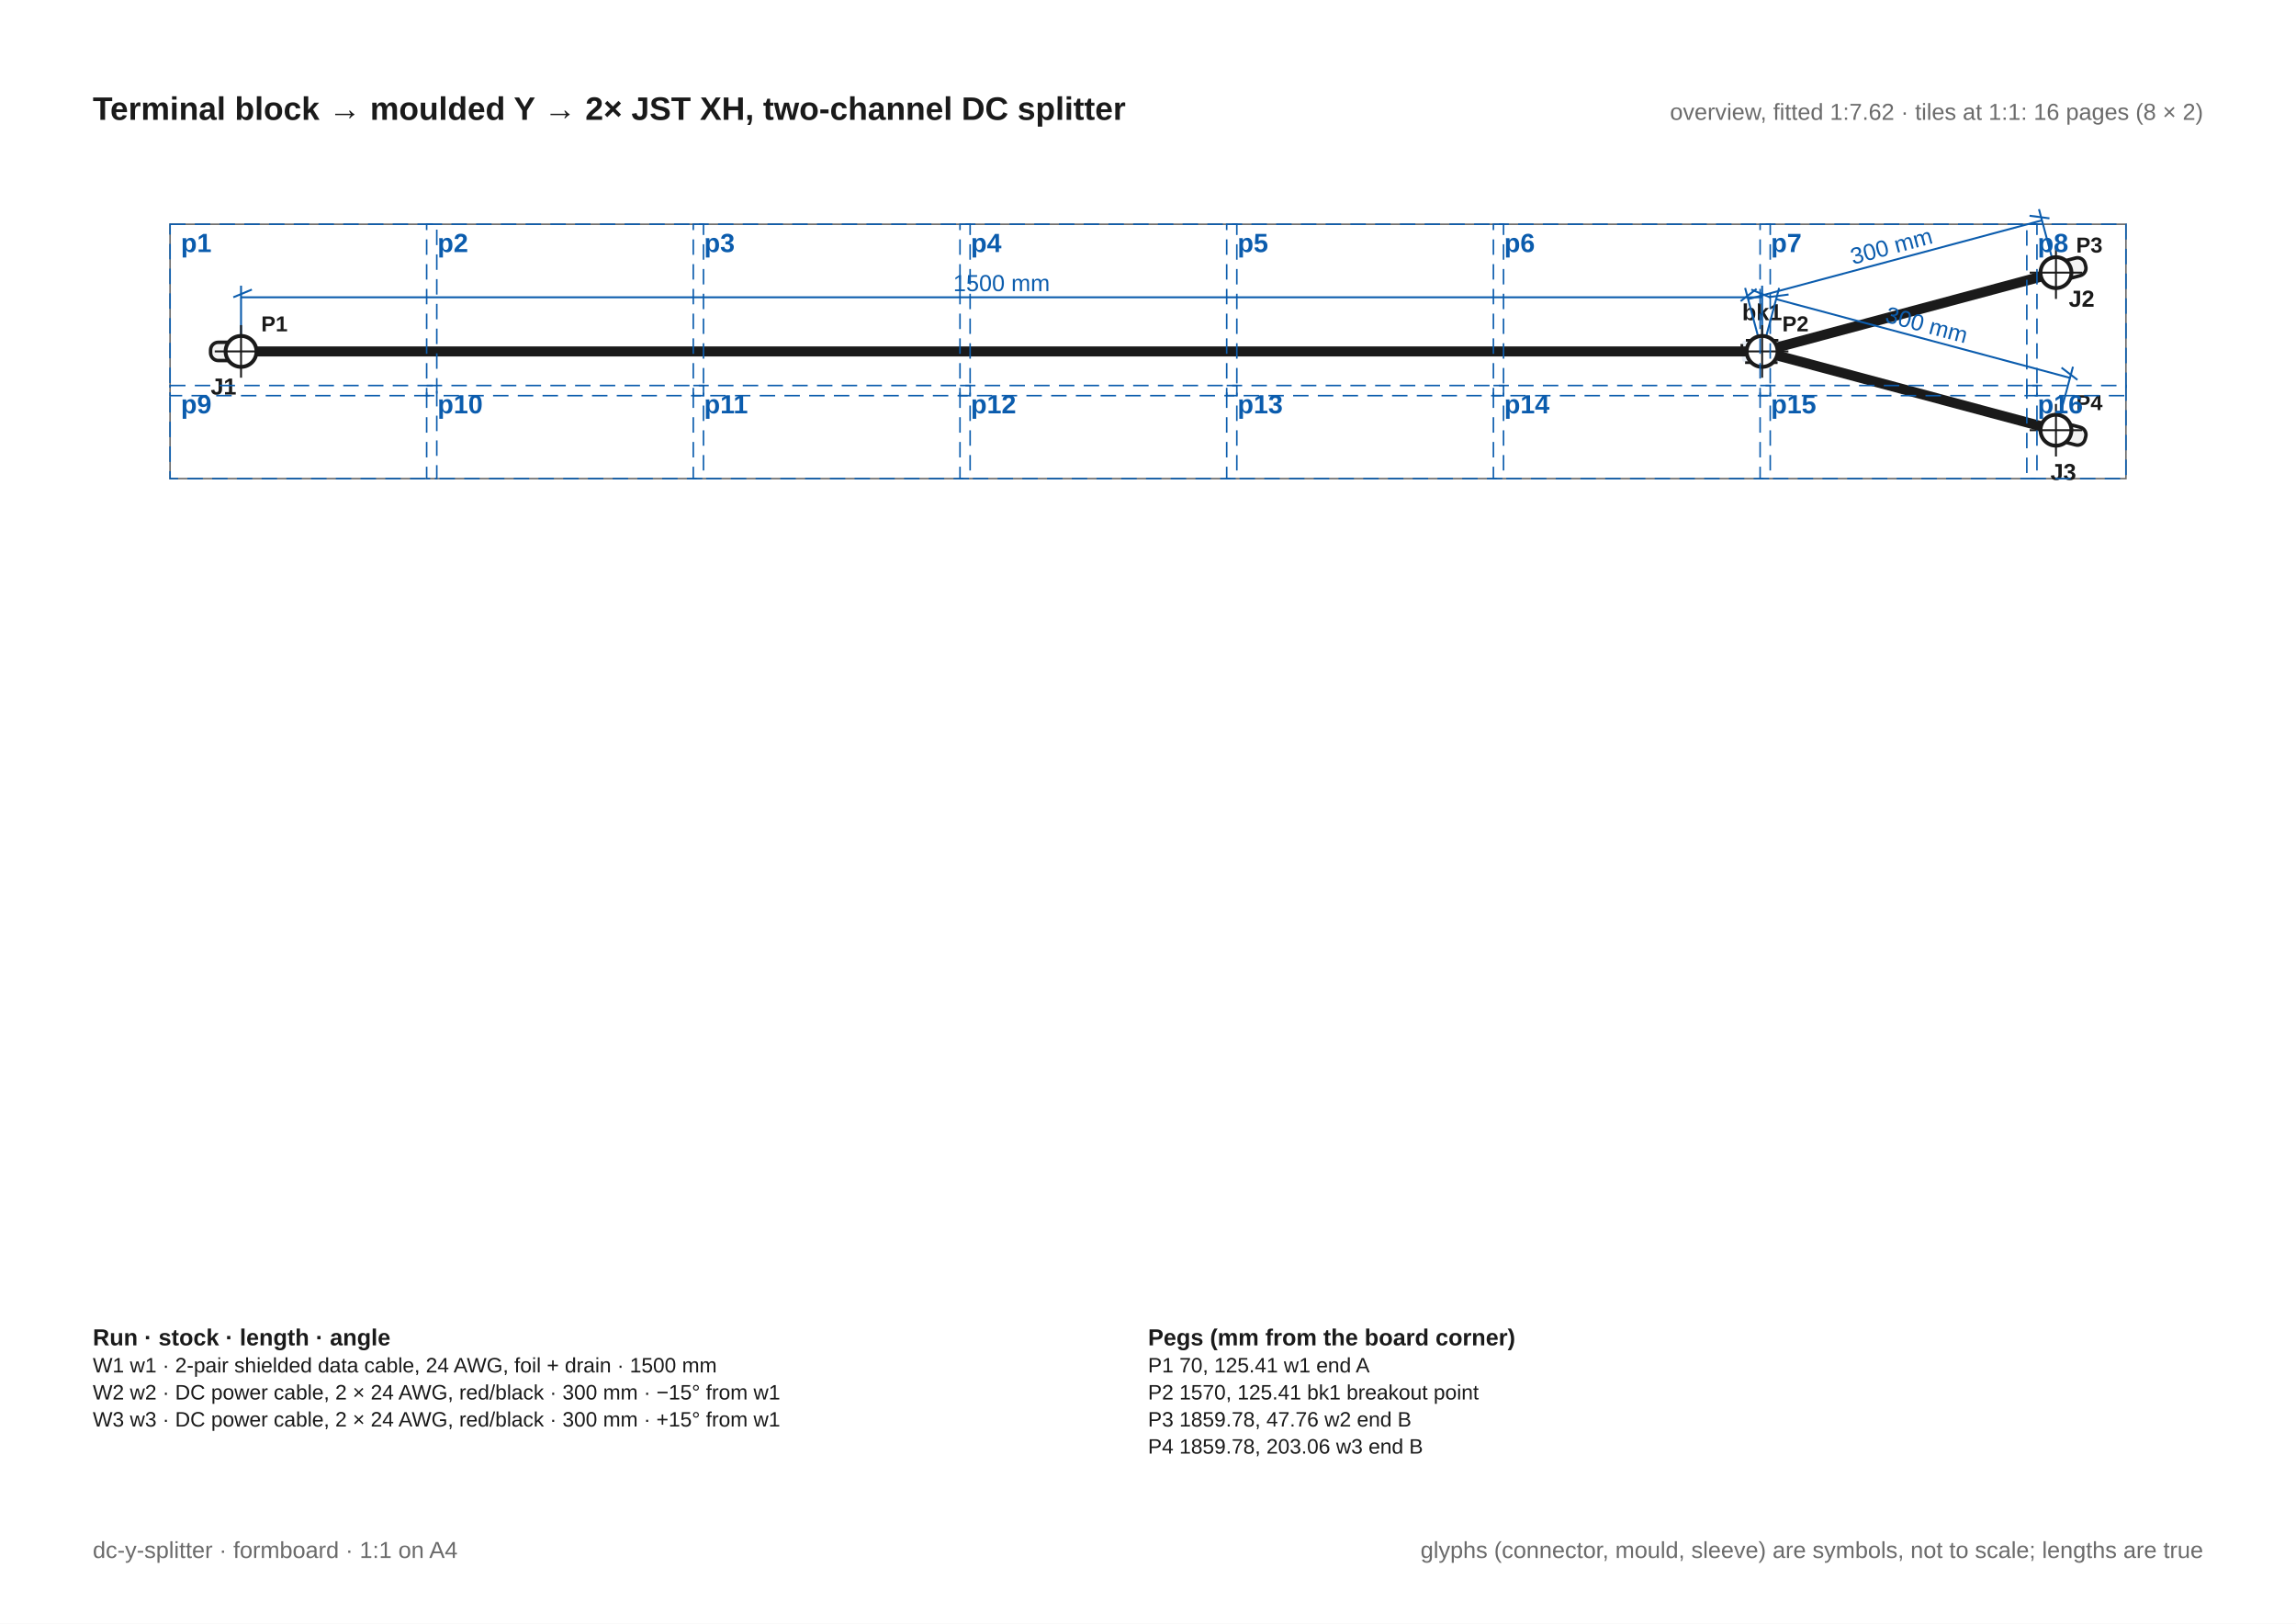
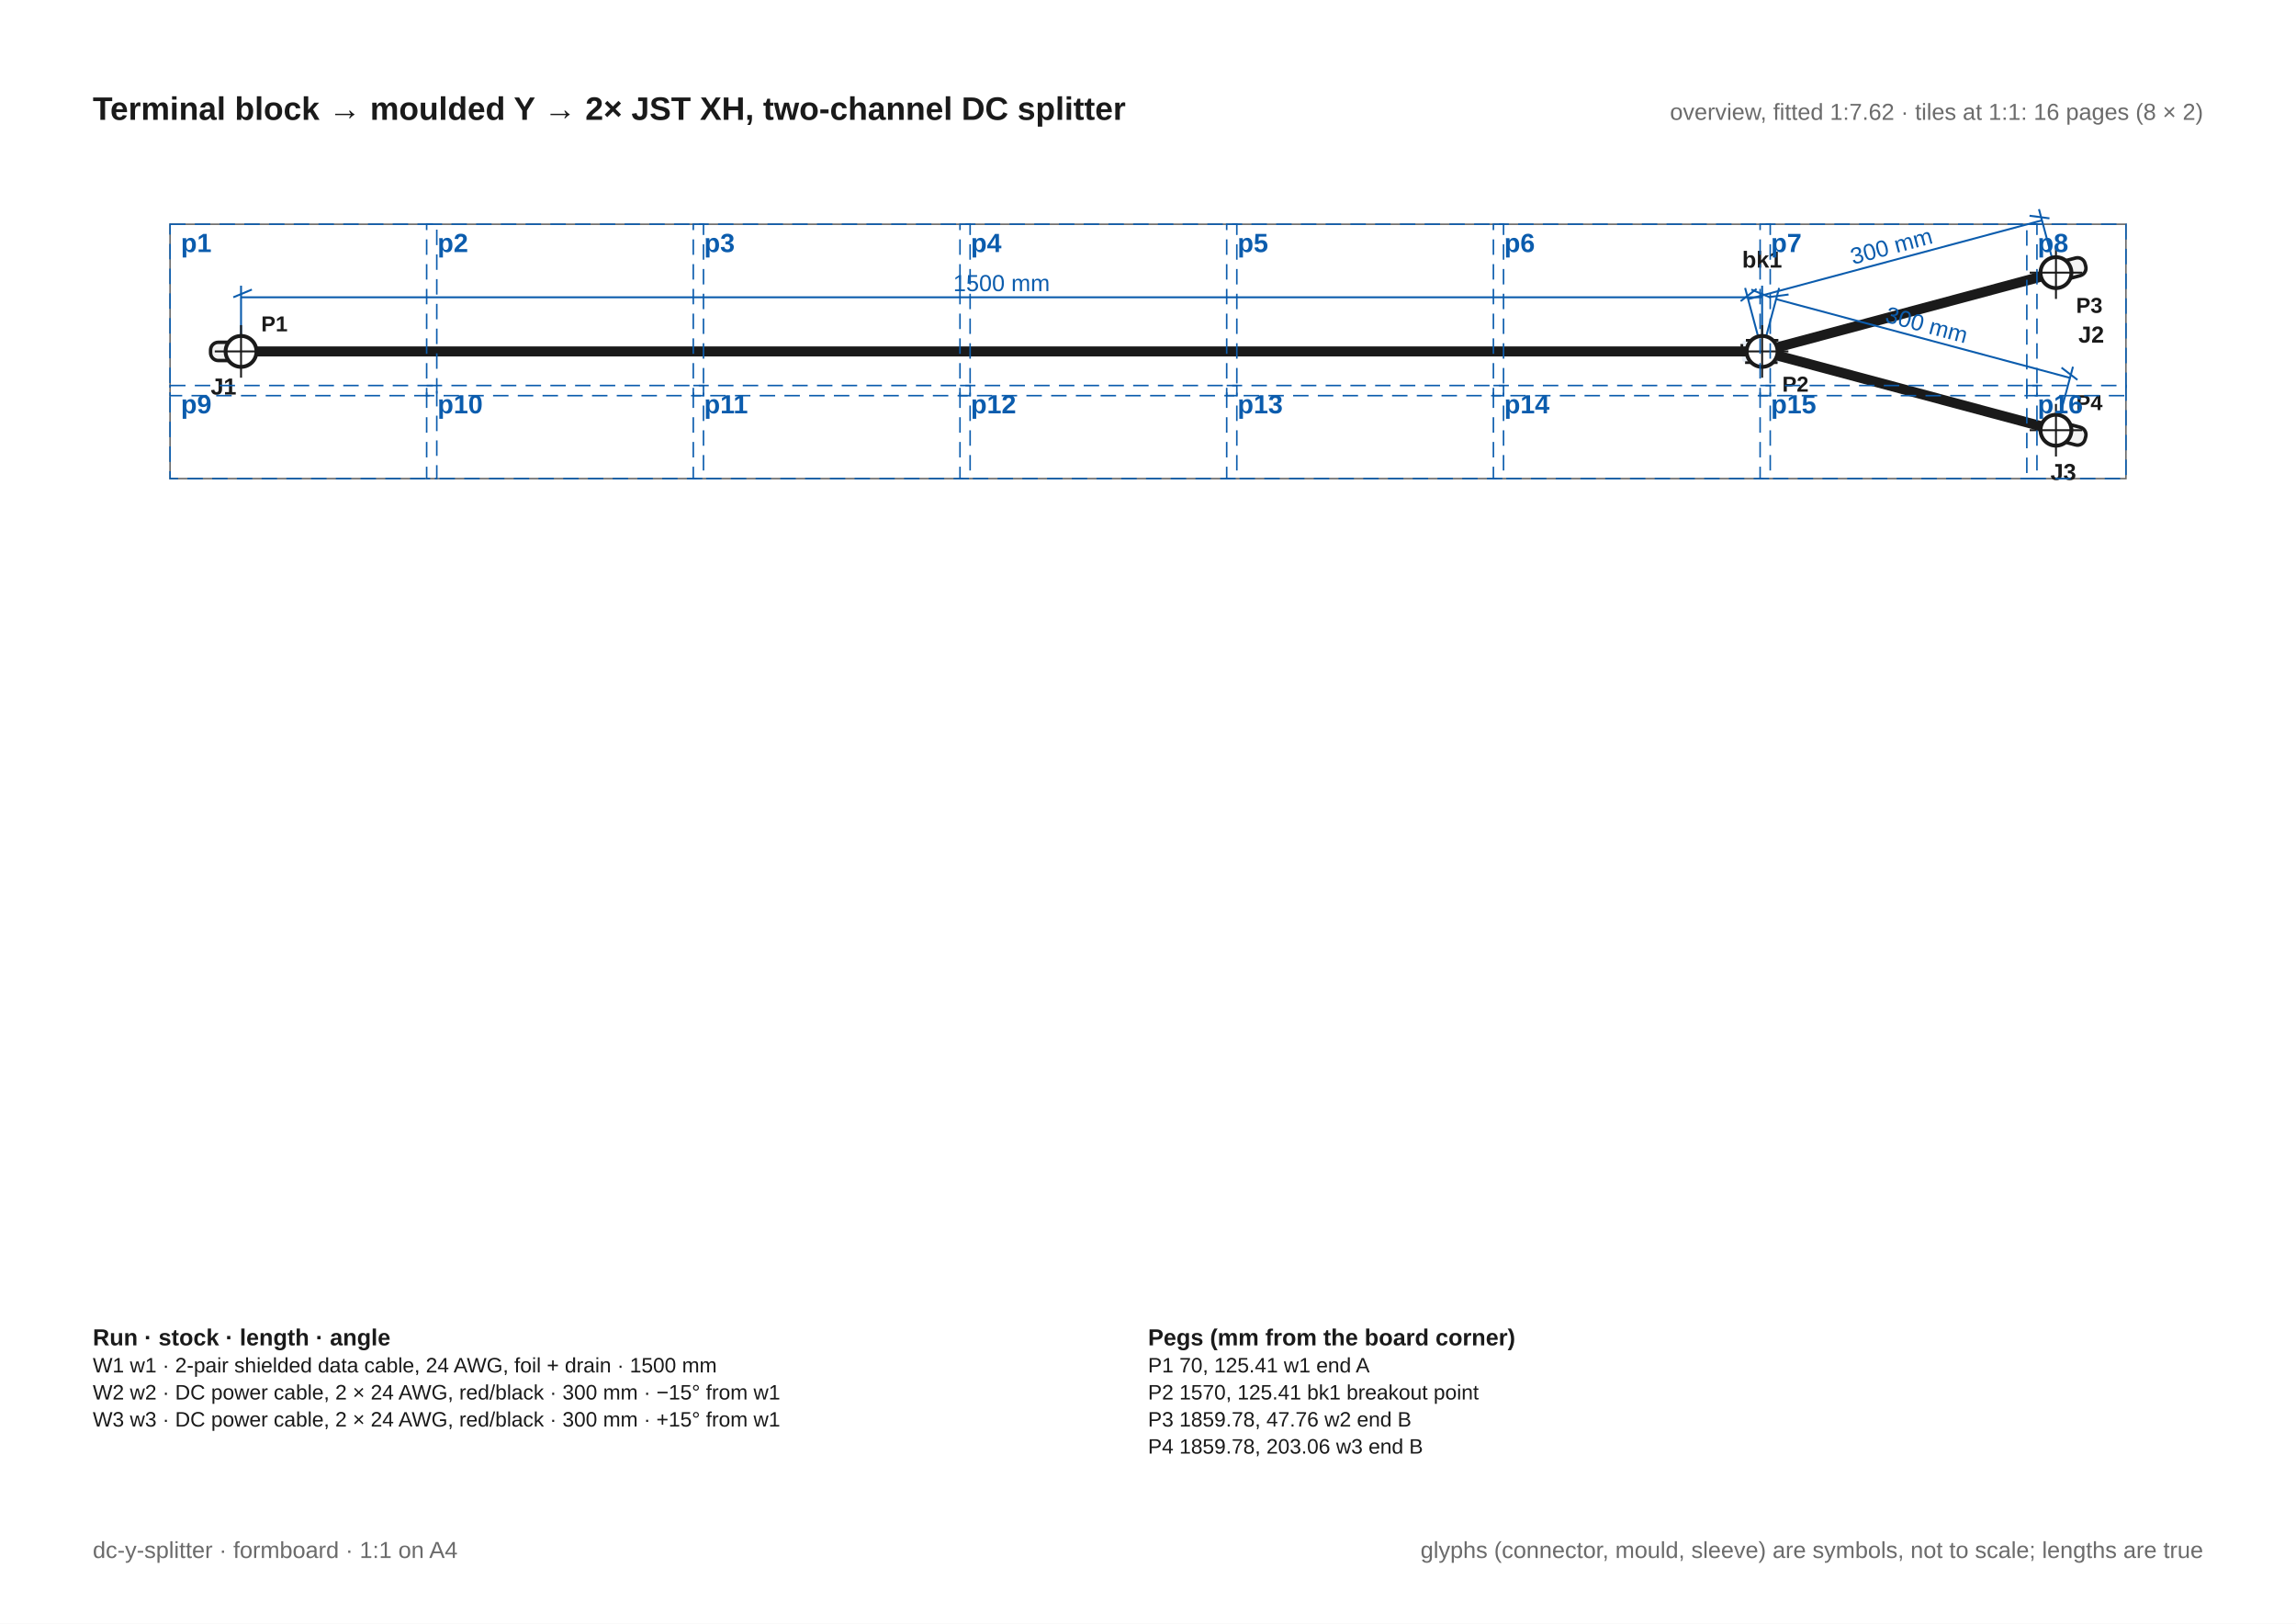
<svg xmlns="http://www.w3.org/2000/svg" viewBox="0 0 297 210" width="297mm" height="210mm" data-formboard="overview" data-page="0" data-pages="16" font-family="'CS Sans', 'Liberation Sans', Helvetica, Arial, sans-serif">
  <rect width="297" height="210" fill="#ffffff" />
  <text x="12" y="15.5" font-size="4.2" fill="#1a1a1a" font-weight="bold">Terminal block → moulded Y → 2× JST XH, two-channel DC splitter</text>
  <text x="285" y="15.5" font-size="3" text-anchor="end" fill="#6b6b6b">overview, fitted 1:7.62 · tiles at 1:1: 16 pages (8 × 2)</text>
  <rect x="22" y="29" width="253" height="32.9" fill="none" stroke="#6b6b6b" stroke-width="0.2" />
  <g data-mould="bk1" transform="translate(227.94 45.45) rotate(0)">
    <rect x="-2.62" y="-1.44" width="5.25" height="2.89" rx="0.52" fill="#e8eef5" stroke="#1a1a1a" stroke-width="0.35" stroke-dasharray="1.6 1" />
  </g>
-   <text x="227.94" y="41.41" font-size="3" fill="#1a1a1a" text-anchor="middle" font-weight="bold">bk1</text>
+   <text x="227.94" y="34.61" font-size="3" fill="#1a1a1a" text-anchor="middle" font-weight="bold" data-caption="mould:bk1">bk1</text>
  <line data-run="w1" x1="31.18" y1="45.45" x2="227.94" y2="45.45" stroke="#1a1a1a" stroke-width="1.3" stroke-linecap="round" />
  <g data-dimension="w1" stroke="#0b5cad" stroke-width="0.25" fill="none">
    <line x1="31.18" y1="38.45" x2="227.94" y2="38.45" />
    <line x1="31.18" y1="43.45" x2="31.18" y2="36.95" />
    <line x1="227.94" y1="43.45" x2="227.94" y2="36.95" />
    <line x1="30.18" y1="38.45" x2="32.58" y2="37.45" />
    <line x1="228.94" y1="38.45" x2="226.54" y2="37.45" />
  </g>
  <text x="129.56" y="37.65" font-size="3" fill="#0b5cad" text-anchor="middle" transform="rotate(0 129.56 38.45)">1500 mm</text>
  <line data-run="w2" x1="227.94" y1="45.45" x2="265.95" y2="35.26" stroke="#1a1a1a" stroke-width="1.3" stroke-linecap="round" />
  <g data-dimension="w2" stroke="#0b5cad" stroke-width="0.25" fill="none">
    <line x1="226.13" y1="38.69" x2="264.14" y2="28.5" />
    <line x1="227.42" y1="43.52" x2="225.74" y2="37.24" />
    <line x1="265.43" y1="33.33" x2="263.75" y2="27.05" />
    <line x1="225.16" y1="38.95" x2="227.22" y2="37.36" />
    <line x1="265.11" y1="28.24" x2="262.53" y2="27.9" />
  </g>
  <text x="245.13" y="32.8" font-size="3" fill="#0b5cad" text-anchor="middle" transform="rotate(-15 245.13 33.6)">300 mm</text>
  <line data-run="w3" x1="227.94" y1="45.45" x2="265.95" y2="55.64" stroke="#1a1a1a" stroke-width="1.3" stroke-linecap="round" />
  <g data-dimension="w3" stroke="#0b5cad" stroke-width="0.25" fill="none">
    <line x1="229.75" y1="38.69" x2="267.76" y2="48.87" />
    <line x1="228.46" y1="43.52" x2="230.14" y2="37.24" />
    <line x1="266.47" y1="53.7" x2="268.15" y2="47.43" />
    <line x1="228.79" y1="38.43" x2="231.36" y2="38.09" />
    <line x1="268.73" y1="49.13" x2="266.67" y2="47.55" />
  </g>
  <text x="248.76" y="42.98" font-size="3" fill="#0b5cad" text-anchor="middle" transform="rotate(15 248.76 43.78)">300 mm</text>
  <g data-terminus="w1/a" transform="translate(29.21 45.45) rotate(180)">
    <rect x="-1.97" y="-1.18" width="3.94" height="2.36" rx="1" fill="#f3f3f3" stroke="#1a1a1a" stroke-width="0.45" />
  </g>
-   <text x="27.25" y="51.03" font-size="3" fill="#1a1a1a" text-anchor="start" font-weight="bold">J1</text>
+   <text x="27.25" y="51.03" font-size="3" fill="#1a1a1a" text-anchor="start" font-weight="bold" data-caption="terminus:w1/a">J1</text>
  <g data-terminus="w2/b" transform="translate(267.85 34.76) rotate(-15)">
    <rect x="-1.97" y="-1.18" width="3.94" height="2.36" rx="1" fill="#f3f3f3" stroke="#1a1a1a" stroke-width="0.45" />
  </g>
-   <text x="270.94" y="39.67" font-size="3" fill="#1a1a1a" text-anchor="end" font-weight="bold">J2</text>
+   <text x="272.18" y="44.31" font-size="3" fill="#1a1a1a" text-anchor="end" font-weight="bold" data-caption="terminus:w2/b">J2</text>
  <g data-terminus="w3/b" transform="translate(267.85 56.15) rotate(15)">
    <rect x="-1.97" y="-1.18" width="3.94" height="2.36" rx="1" fill="#f3f3f3" stroke="#1a1a1a" stroke-width="0.45" />
  </g>
-   <text x="268.57" y="62.08" font-size="3" fill="#1a1a1a" text-anchor="end" font-weight="bold">J3</text>
+   <text x="268.57" y="62.08" font-size="3" fill="#1a1a1a" text-anchor="end" font-weight="bold" data-caption="terminus:w3/b">J3</text>
  <g data-peg="P1">
    <circle cx="31.18" cy="45.45" r="2" fill="#ffffff" stroke="#1a1a1a" stroke-width="0.5" />
    <line x1="27.78" y1="45.45" x2="34.58" y2="45.45" stroke="#1a1a1a" stroke-width="0.25" />
    <line x1="31.18" y1="42.05" x2="31.18" y2="48.85" stroke="#1a1a1a" stroke-width="0.25" />
    <text x="33.78" y="42.85" font-size="2.8" fill="#1a1a1a" font-weight="bold">P1</text>
  </g>
  <g data-peg="P2">
    <circle cx="227.94" cy="45.45" r="2" fill="#ffffff" stroke="#1a1a1a" stroke-width="0.5" />
    <line x1="224.54" y1="45.45" x2="231.34" y2="45.45" stroke="#1a1a1a" stroke-width="0.25" />
    <line x1="227.94" y1="42.05" x2="227.94" y2="48.85" stroke="#1a1a1a" stroke-width="0.25" />
-     <text x="230.54" y="42.85" font-size="2.8" fill="#1a1a1a" font-weight="bold">P2</text>
+     <text x="230.54" y="50.65" font-size="2.8" fill="#1a1a1a" font-weight="bold">P2</text>
  </g>
  <g data-peg="P3">
    <circle cx="265.95" cy="35.26" r="2" fill="#ffffff" stroke="#1a1a1a" stroke-width="0.5" />
    <line x1="262.55" y1="35.26" x2="269.35" y2="35.26" stroke="#1a1a1a" stroke-width="0.25" />
    <line x1="265.95" y1="31.86" x2="265.95" y2="38.66" stroke="#1a1a1a" stroke-width="0.25" />
-     <text x="268.55" y="32.66" font-size="2.8" fill="#1a1a1a" font-weight="bold">P3</text>
+     <text x="268.55" y="40.46" font-size="2.8" fill="#1a1a1a" font-weight="bold">P3</text>
  </g>
  <g data-peg="P4">
    <circle cx="265.95" cy="55.64" r="2" fill="#ffffff" stroke="#1a1a1a" stroke-width="0.5" />
    <line x1="262.55" y1="55.64" x2="269.35" y2="55.64" stroke="#1a1a1a" stroke-width="0.25" />
    <line x1="265.95" y1="52.24" x2="265.95" y2="59.04" stroke="#1a1a1a" stroke-width="0.25" />
    <text x="268.55" y="53.04" font-size="2.8" fill="#1a1a1a" font-weight="bold">P4</text>
  </g>
  <g data-tile="1">
    <rect x="22" y="29" width="34.5" height="22.17" fill="none" stroke="#0b5cad" stroke-width="0.2" stroke-dasharray="2 1.2" />
    <text x="23.4" y="32.6" font-size="3.4" fill="#0b5cad" font-weight="bold">p1</text>
  </g>
  <g data-tile="2">
    <rect x="55.19" y="29" width="35.81" height="22.17" fill="none" stroke="#0b5cad" stroke-width="0.2" stroke-dasharray="2 1.2" />
    <text x="56.59" y="32.6" font-size="3.4" fill="#0b5cad" font-weight="bold">p2</text>
  </g>
  <g data-tile="3">
    <rect x="89.68" y="29" width="35.81" height="22.17" fill="none" stroke="#0b5cad" stroke-width="0.2" stroke-dasharray="2 1.2" />
    <text x="91.08" y="32.6" font-size="3.4" fill="#0b5cad" font-weight="bold">p3</text>
  </g>
  <g data-tile="4">
    <rect x="124.18" y="29" width="35.81" height="22.17" fill="none" stroke="#0b5cad" stroke-width="0.2" stroke-dasharray="2 1.2" />
    <text x="125.58" y="32.6" font-size="3.4" fill="#0b5cad" font-weight="bold">p4</text>
  </g>
  <g data-tile="5">
    <rect x="158.68" y="29" width="35.81" height="22.17" fill="none" stroke="#0b5cad" stroke-width="0.2" stroke-dasharray="2 1.2" />
    <text x="160.08" y="32.6" font-size="3.4" fill="#0b5cad" font-weight="bold">p5</text>
  </g>
  <g data-tile="6">
    <rect x="193.18" y="29" width="35.81" height="22.17" fill="none" stroke="#0b5cad" stroke-width="0.2" stroke-dasharray="2 1.2" />
    <text x="194.58" y="32.6" font-size="3.4" fill="#0b5cad" font-weight="bold">p6</text>
  </g>
  <g data-tile="7">
    <rect x="227.68" y="29" width="35.81" height="22.17" fill="none" stroke="#0b5cad" stroke-width="0.2" stroke-dasharray="2 1.2" />
    <text x="229.08" y="32.6" font-size="3.4" fill="#0b5cad" font-weight="bold">p7</text>
  </g>
  <g data-tile="8">
    <rect x="262.18" y="29" width="12.82" height="22.17" fill="none" stroke="#0b5cad" stroke-width="0.2" stroke-dasharray="2 1.2" />
    <text x="263.58" y="32.6" font-size="3.4" fill="#0b5cad" font-weight="bold">p8</text>
  </g>
  <g data-tile="9">
    <rect x="22" y="49.86" width="34.5" height="12.04" fill="none" stroke="#0b5cad" stroke-width="0.2" stroke-dasharray="2 1.2" />
    <text x="23.4" y="53.46" font-size="3.4" fill="#0b5cad" font-weight="bold">p9</text>
  </g>
  <g data-tile="10">
    <rect x="55.19" y="49.86" width="35.81" height="12.04" fill="none" stroke="#0b5cad" stroke-width="0.2" stroke-dasharray="2 1.2" />
    <text x="56.59" y="53.46" font-size="3.4" fill="#0b5cad" font-weight="bold">p10</text>
  </g>
  <g data-tile="11">
    <rect x="89.68" y="49.86" width="35.81" height="12.04" fill="none" stroke="#0b5cad" stroke-width="0.2" stroke-dasharray="2 1.2" />
    <text x="91.08" y="53.46" font-size="3.4" fill="#0b5cad" font-weight="bold">p11</text>
  </g>
  <g data-tile="12">
    <rect x="124.18" y="49.86" width="35.81" height="12.04" fill="none" stroke="#0b5cad" stroke-width="0.2" stroke-dasharray="2 1.2" />
    <text x="125.58" y="53.46" font-size="3.4" fill="#0b5cad" font-weight="bold">p12</text>
  </g>
  <g data-tile="13">
    <rect x="158.68" y="49.86" width="35.81" height="12.04" fill="none" stroke="#0b5cad" stroke-width="0.2" stroke-dasharray="2 1.2" />
    <text x="160.08" y="53.46" font-size="3.4" fill="#0b5cad" font-weight="bold">p13</text>
  </g>
  <g data-tile="14">
    <rect x="193.18" y="49.86" width="35.81" height="12.04" fill="none" stroke="#0b5cad" stroke-width="0.2" stroke-dasharray="2 1.2" />
    <text x="194.58" y="53.46" font-size="3.4" fill="#0b5cad" font-weight="bold">p14</text>
  </g>
  <g data-tile="15">
    <rect x="227.68" y="49.86" width="35.81" height="12.04" fill="none" stroke="#0b5cad" stroke-width="0.2" stroke-dasharray="2 1.2" />
    <text x="229.08" y="53.46" font-size="3.4" fill="#0b5cad" font-weight="bold">p15</text>
  </g>
  <g data-tile="16">
    <rect x="262.18" y="49.86" width="12.82" height="12.04" fill="none" stroke="#0b5cad" stroke-width="0.2" stroke-dasharray="2 1.2" />
    <text x="263.58" y="53.46" font-size="3.4" fill="#0b5cad" font-weight="bold">p16</text>
  </g>
  <text x="12" y="174" font-size="3" fill="#1a1a1a" font-weight="bold">Run · stock · length · angle</text>
  <text x="12" y="177.5" font-size="2.7" fill="#1a1a1a">W1 w1 · 2-pair shielded data cable, 24 AWG, foil + drain · 1500 mm</text>
  <text x="12" y="181" font-size="2.7" fill="#1a1a1a">W2 w2 · DC power cable, 2 × 24 AWG, red/black · 300 mm · −15° from w1</text>
  <text x="12" y="184.5" font-size="2.7" fill="#1a1a1a">W3 w3 · DC power cable, 2 × 24 AWG, red/black · 300 mm · +15° from w1</text>
  <text x="148.5" y="174" font-size="3" fill="#1a1a1a" font-weight="bold">Pegs (mm from the board corner)</text>
  <text x="148.5" y="177.5" font-size="2.7" fill="#1a1a1a">P1  70, 125.41  w1 end A</text>
  <text x="148.5" y="181" font-size="2.7" fill="#1a1a1a">P2  1570, 125.41  bk1 breakout point</text>
  <text x="148.5" y="184.5" font-size="2.7" fill="#1a1a1a">P3  1859.78, 47.76  w2 end B</text>
  <text x="148.5" y="188" font-size="2.7" fill="#1a1a1a">P4  1859.78, 203.06  w3 end B</text>
  <text x="12" y="201.5" font-size="3" fill="#6b6b6b">dc-y-splitter · formboard · 1:1 on A4</text>
  <text x="285" y="201.5" font-size="3" text-anchor="end" fill="#6b6b6b">glyphs (connector, mould, sleeve) are symbols, not to scale; lengths are true</text>
</svg>
